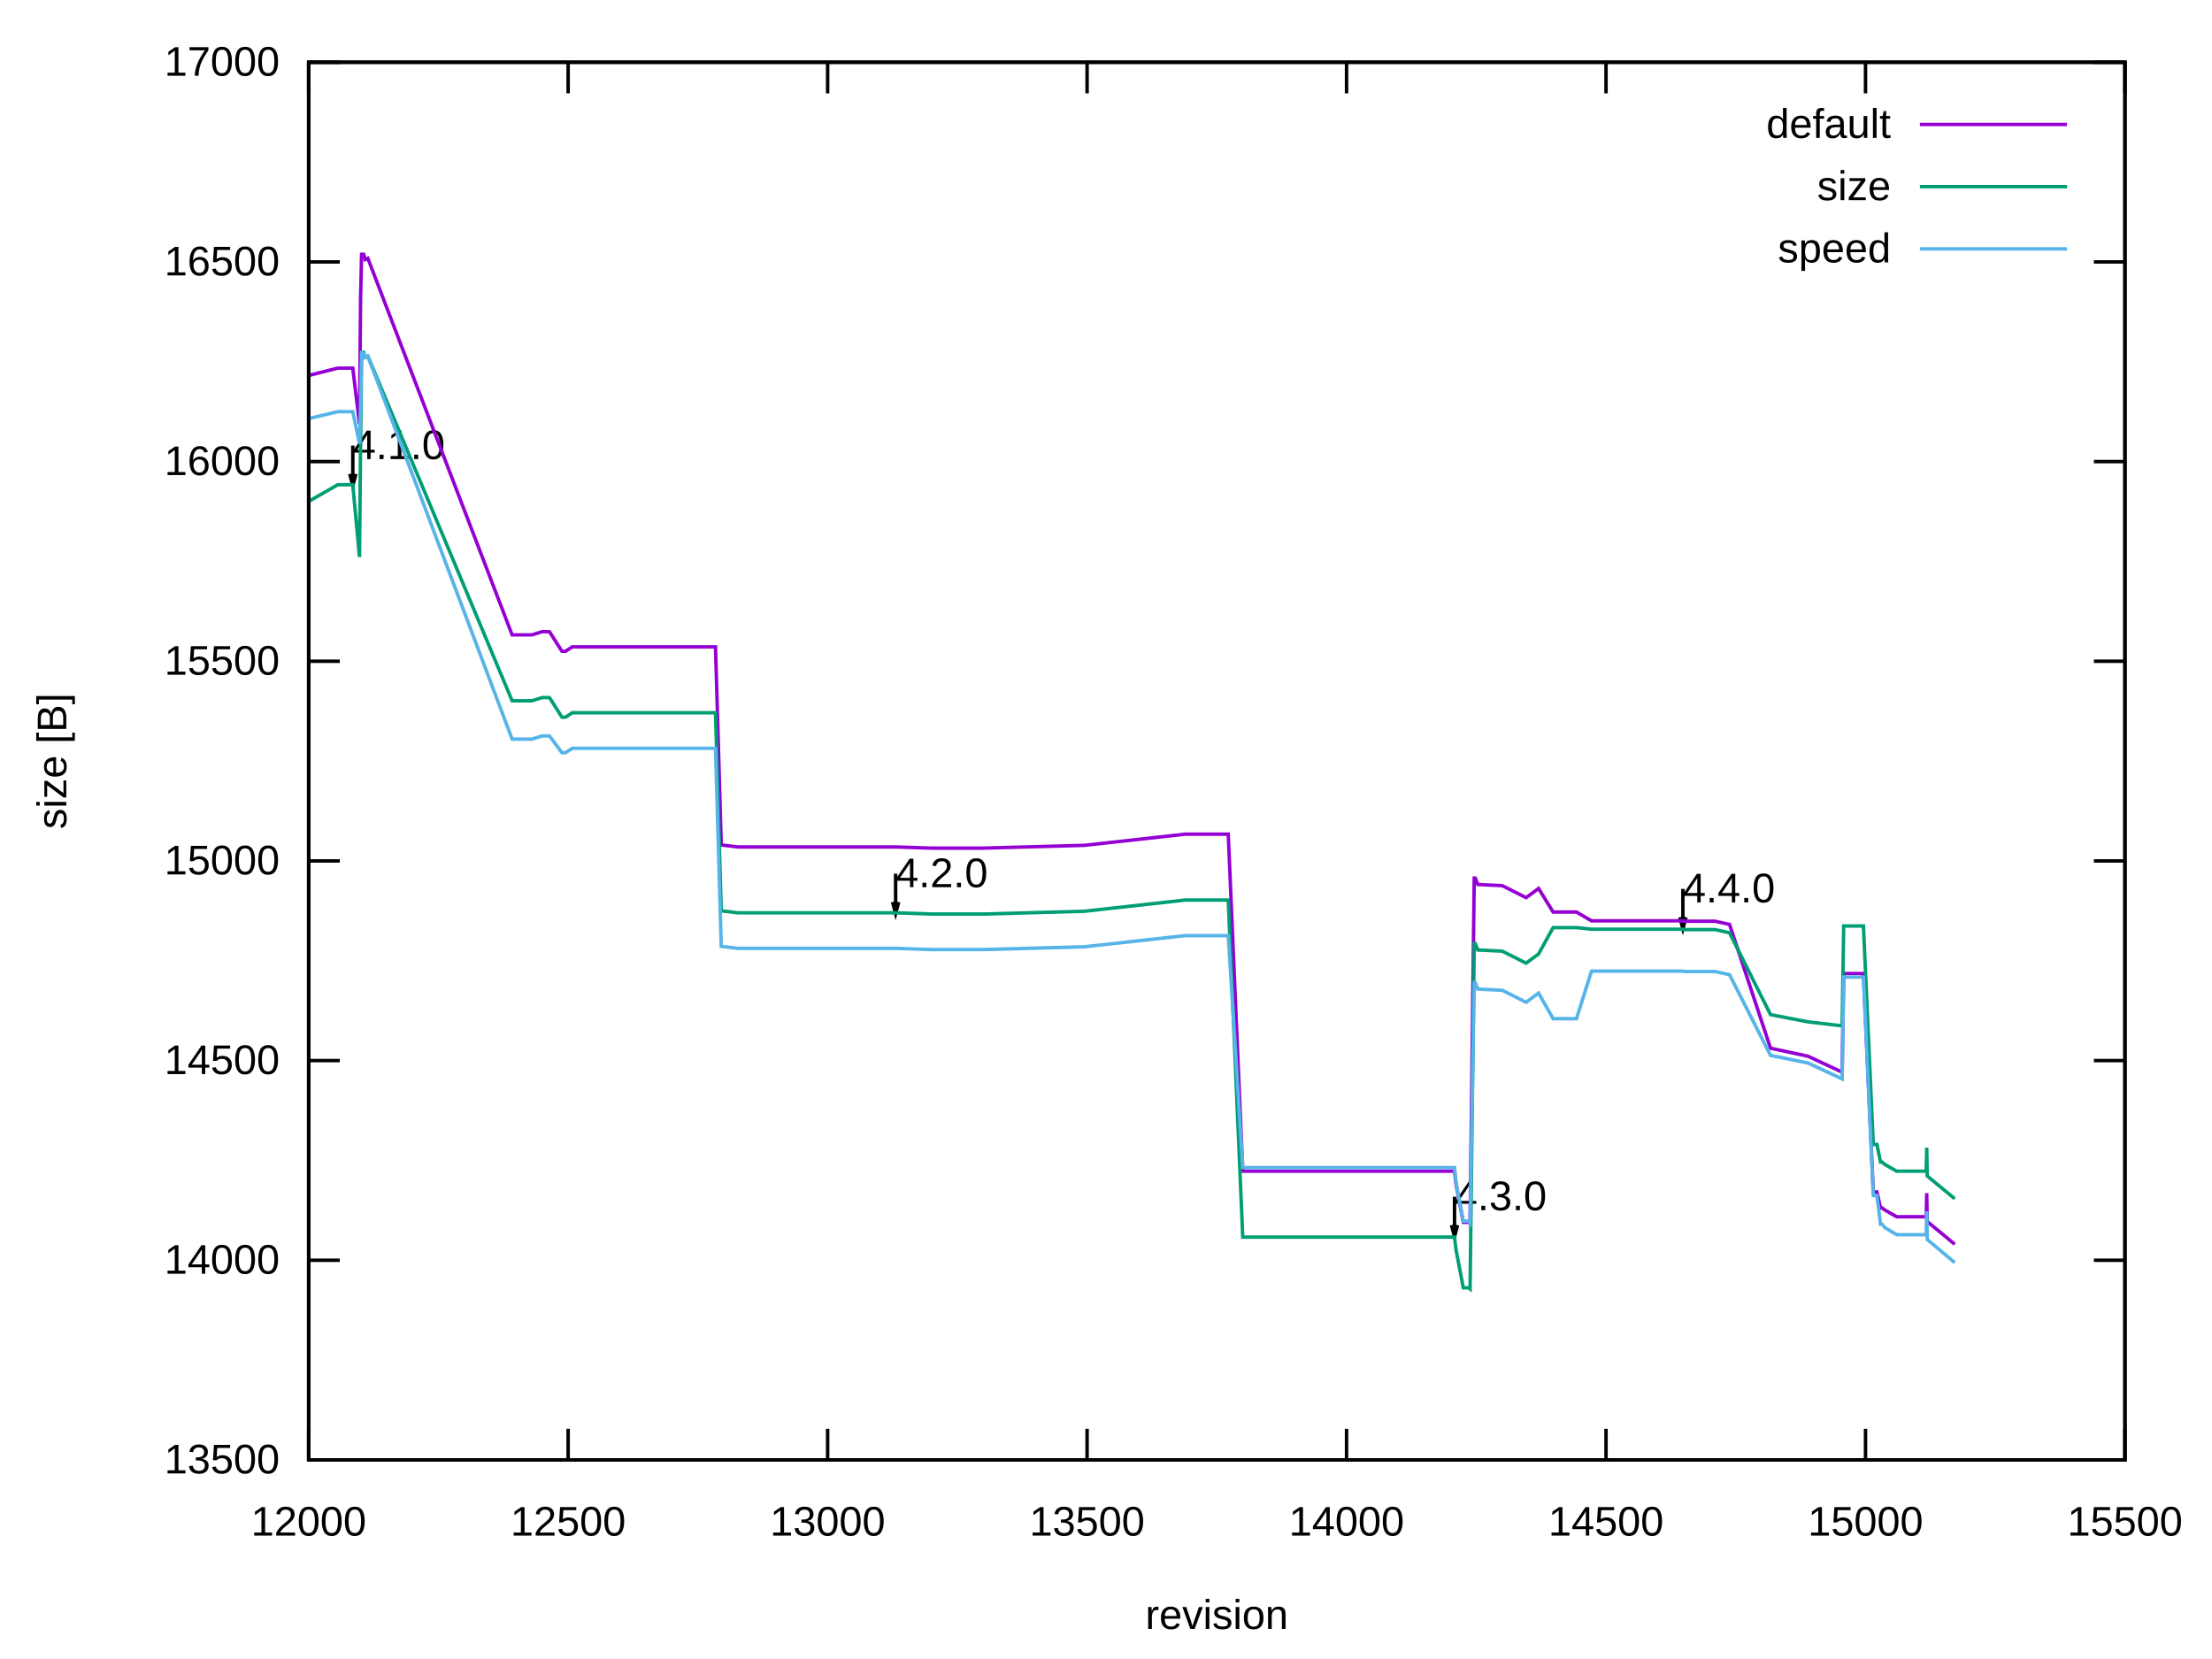
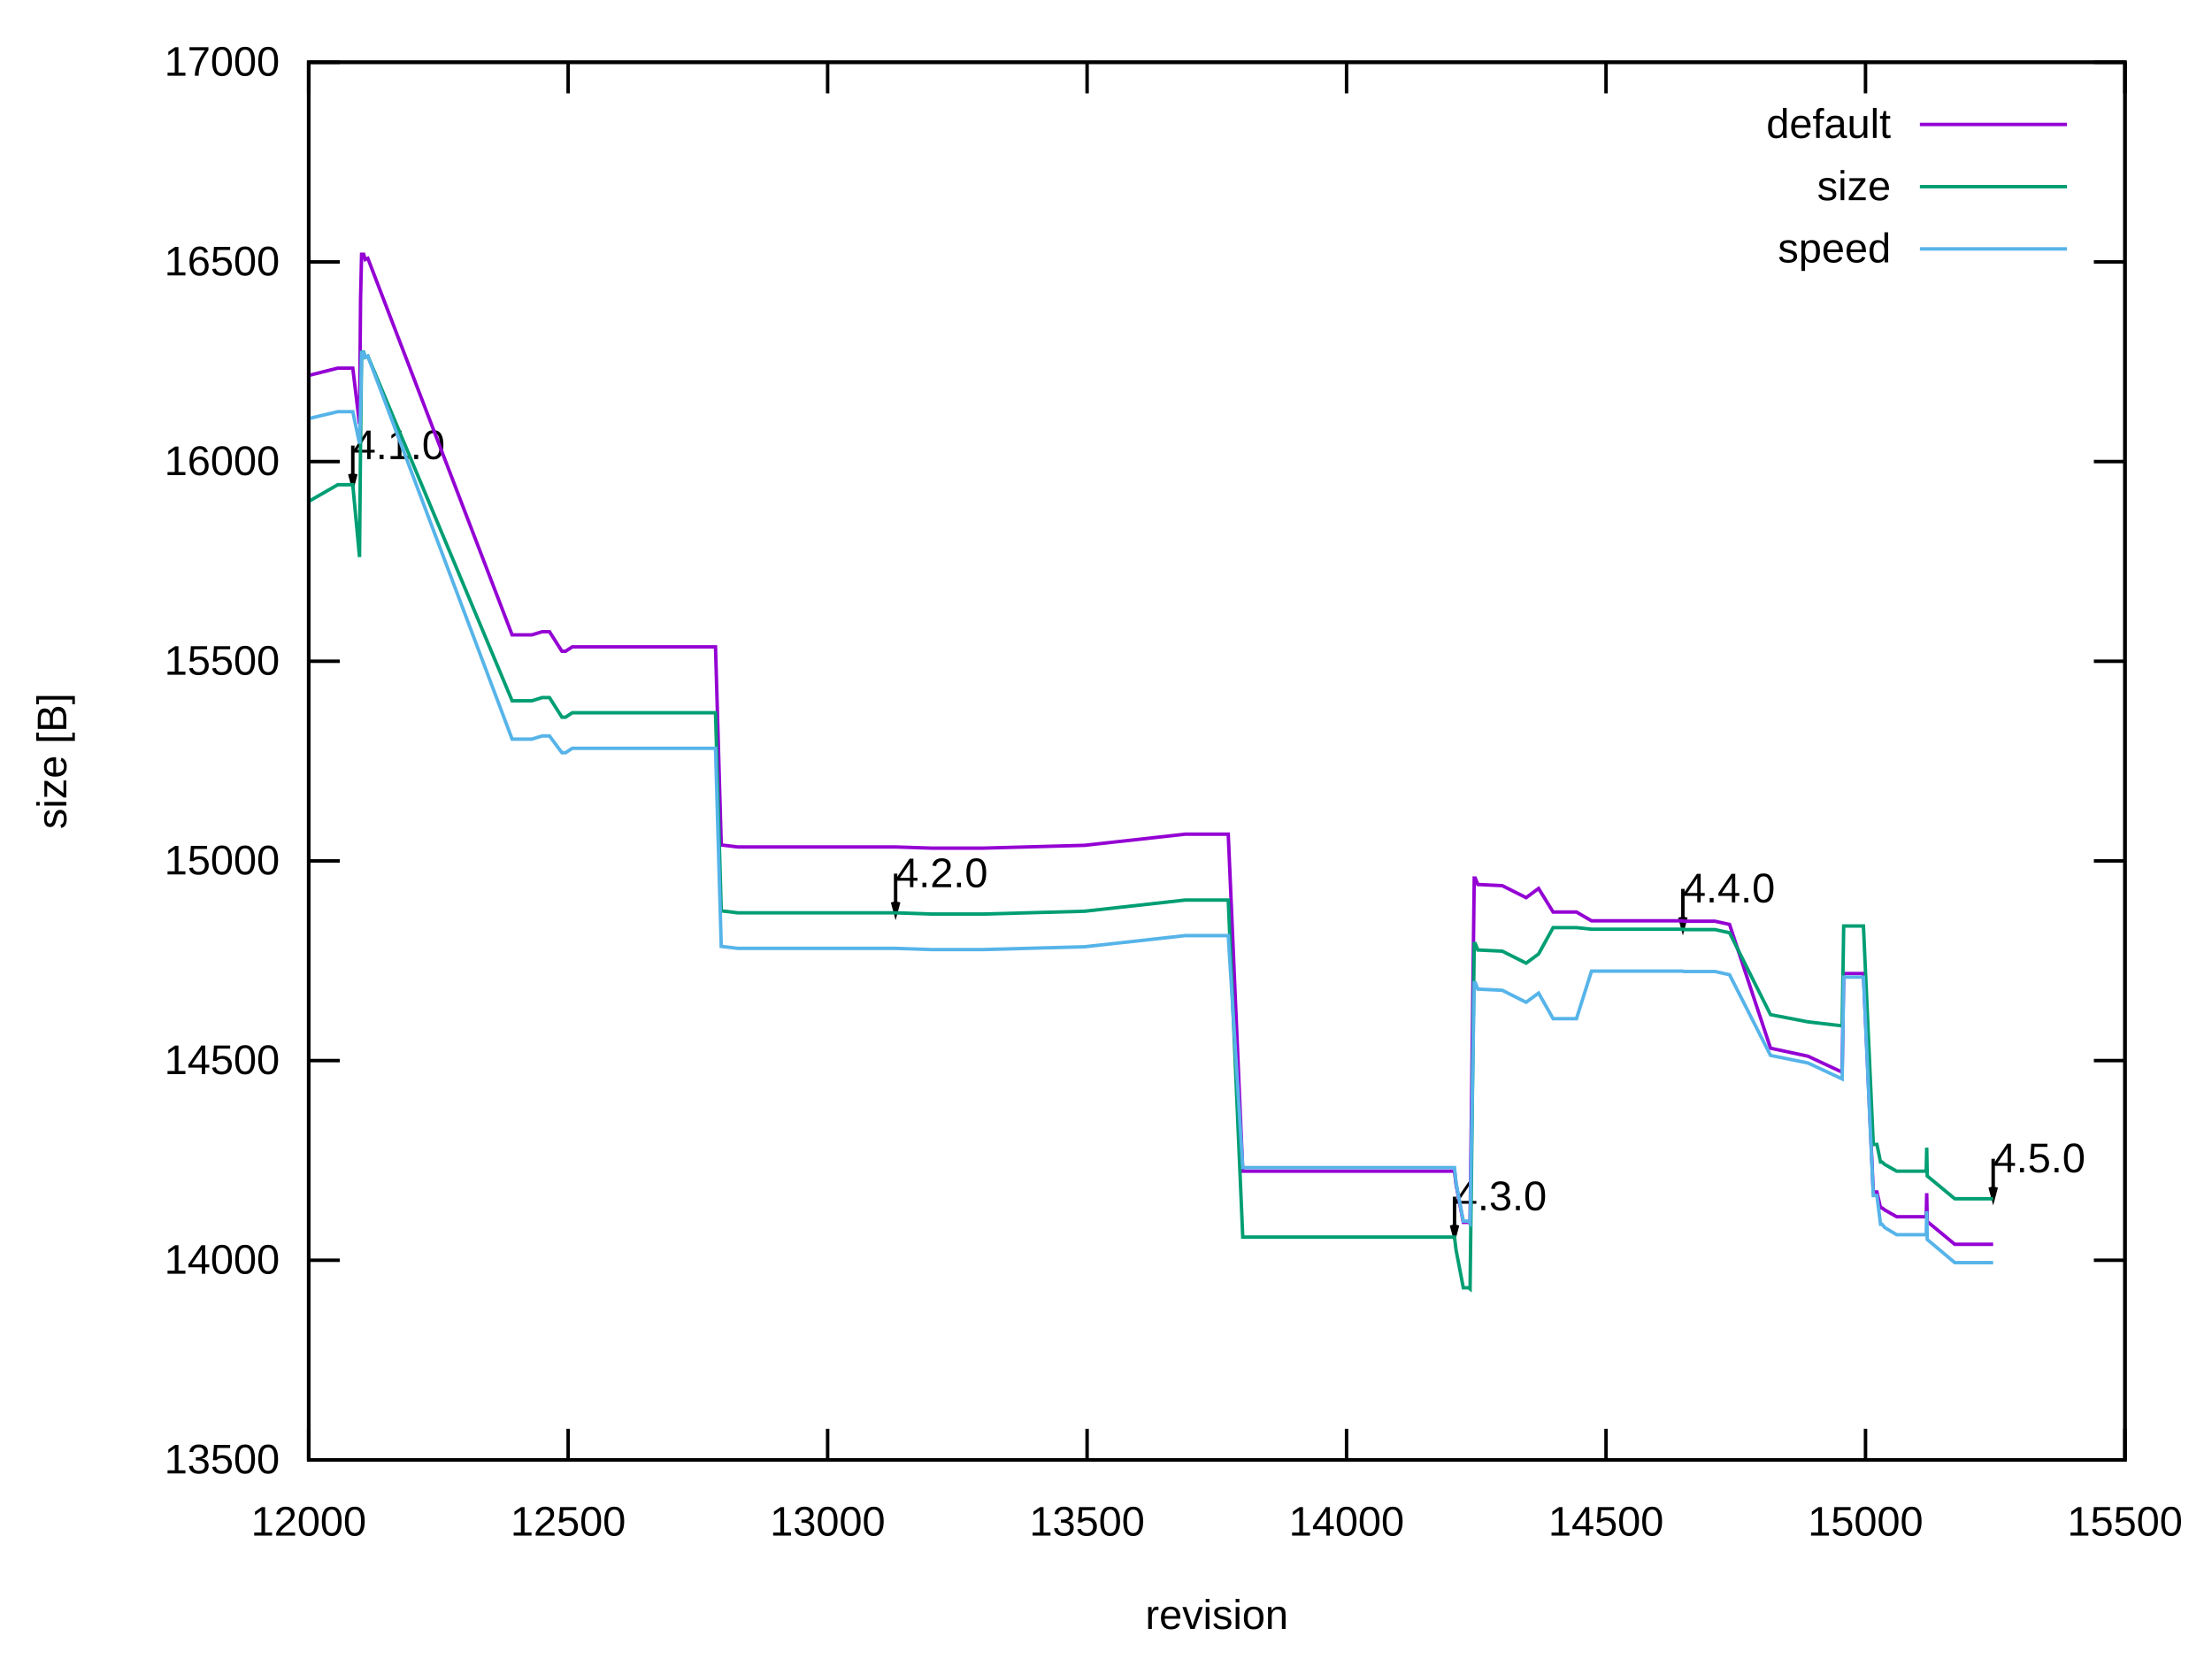
<svg xmlns="http://www.w3.org/2000/svg" xmlns:xlink="http://www.w3.org/1999/xlink" width="640" height="480" viewBox="0 0 640 480">
  <g id="gnuplot_canvas">
    <rect x="0" y="0" width="640" height="480" fill="none" />
    <defs>
      <circle id="gpDot" r="0.5" stroke-width="0.5" stroke="currentColor" />
      <path id="gpPt0" stroke-width="0.222" stroke="currentColor" d="M-1,0 h2 M0,-1 v2" />
      <path id="gpPt1" stroke-width="0.222" stroke="currentColor" d="M-1,-1 L1,1 M1,-1 L-1,1" />
      <path id="gpPt2" stroke-width="0.222" stroke="currentColor" d="M-1,0 L1,0 M0,-1 L0,1 M-1,-1 L1,1 M-1,1 L1,-1" />
      <rect id="gpPt3" stroke-width="0.222" stroke="currentColor" x="-1" y="-1" width="2" height="2" />
      <rect id="gpPt4" stroke-width="0.222" stroke="currentColor" fill="currentColor" x="-1" y="-1" width="2" height="2" />
      <circle id="gpPt5" stroke-width="0.222" stroke="currentColor" cx="0" cy="0" r="1" />
      <use xlink:href="#gpPt5" id="gpPt6" fill="currentColor" stroke="none" />
      <path id="gpPt7" stroke-width="0.222" stroke="currentColor" d="M0,-1.33 L-1.33,0.67 L1.33,0.67 z" />
      <use xlink:href="#gpPt7" id="gpPt8" fill="currentColor" stroke="none" />
      <use xlink:href="#gpPt7" id="gpPt9" stroke="currentColor" transform="rotate(180)" />
      <use xlink:href="#gpPt9" id="gpPt10" fill="currentColor" stroke="none" />
      <use xlink:href="#gpPt3" id="gpPt11" stroke="currentColor" transform="rotate(45)" />
      <use xlink:href="#gpPt11" id="gpPt12" fill="currentColor" stroke="none" />
      <path id="gpPt13" stroke-width="0.222" stroke="currentColor" d="M0,1.330 L1.265,0.411 L0.782,-1.067 L-0.782,-1.076 L-1.265,0.411 z" />
      <use xlink:href="#gpPt13" id="gpPt14" fill="currentColor" stroke="none" />
      <filter id="textbox" filterUnits="objectBoundingBox" x="0" y="0" height="1" width="1">
        <feFlood flood-color="white" flood-opacity="1" result="bgnd" />
        <feComposite in="SourceGraphic" in2="bgnd" operator="atop" />
      </filter>
      <filter id="greybox" filterUnits="objectBoundingBox" x="0" y="0" height="1" width="1">
        <feFlood flood-color="lightgrey" flood-opacity="1" result="grey" />
        <feComposite in="SourceGraphic" in2="grey" operator="atop" />
      </filter>
    </defs>
    <g fill="none" color="white" stroke="currentColor" stroke-width="1.00" stroke-linecap="butt" stroke-linejoin="miter">
</g>
    <g fill="none" color="black" stroke="currentColor" stroke-width="1.00" stroke-linecap="butt" stroke-linejoin="miter">
      <path stroke="black" d="M89.31,422.40 L98.31,422.40 M614.82,422.40 L605.82,422.40  " />
      <g transform="translate(80.92,426.30)" stroke="none" fill="black" font-family="Arial" font-size="12.00" text-anchor="end">
        <text>
          <tspan font-family="Arial"> 13500</tspan>
        </text>
      </g>
    </g>
    <g fill="none" color="black" stroke="currentColor" stroke-width="1.00" stroke-linecap="butt" stroke-linejoin="miter">
      <path stroke="black" d="M89.31,364.63 L98.31,364.63 M614.82,364.63 L605.82,364.63  " />
      <g transform="translate(80.92,368.53)" stroke="none" fill="black" font-family="Arial" font-size="12.00" text-anchor="end">
        <text>
          <tspan font-family="Arial"> 14000</tspan>
        </text>
      </g>
    </g>
    <g fill="none" color="black" stroke="currentColor" stroke-width="1.00" stroke-linecap="butt" stroke-linejoin="miter">
      <path stroke="black" d="M89.31,306.86 L98.31,306.86 M614.82,306.86 L605.82,306.86  " />
      <g transform="translate(80.92,310.76)" stroke="none" fill="black" font-family="Arial" font-size="12.00" text-anchor="end">
        <text>
          <tspan font-family="Arial"> 14500</tspan>
        </text>
      </g>
    </g>
    <g fill="none" color="black" stroke="currentColor" stroke-width="1.00" stroke-linecap="butt" stroke-linejoin="miter">
      <path stroke="black" d="M89.31,249.09 L98.31,249.09 M614.82,249.09 L605.82,249.09  " />
      <g transform="translate(80.92,252.99)" stroke="none" fill="black" font-family="Arial" font-size="12.00" text-anchor="end">
        <text>
          <tspan font-family="Arial"> 15000</tspan>
        </text>
      </g>
    </g>
    <g fill="none" color="black" stroke="currentColor" stroke-width="1.00" stroke-linecap="butt" stroke-linejoin="miter">
      <path stroke="black" d="M89.31,191.32 L98.31,191.32 M614.82,191.32 L605.82,191.32  " />
      <g transform="translate(80.92,195.22)" stroke="none" fill="black" font-family="Arial" font-size="12.00" text-anchor="end">
        <text>
          <tspan font-family="Arial"> 15500</tspan>
        </text>
      </g>
    </g>
    <g fill="none" color="black" stroke="currentColor" stroke-width="1.00" stroke-linecap="butt" stroke-linejoin="miter">
      <path stroke="black" d="M89.31,133.55 L98.31,133.55 M614.82,133.55 L605.82,133.55  " />
      <g transform="translate(80.92,137.45)" stroke="none" fill="black" font-family="Arial" font-size="12.00" text-anchor="end">
        <text>
          <tspan font-family="Arial"> 16000</tspan>
        </text>
      </g>
    </g>
    <g fill="none" color="black" stroke="currentColor" stroke-width="1.00" stroke-linecap="butt" stroke-linejoin="miter">
      <path stroke="black" d="M89.31,75.78 L98.31,75.78 M614.82,75.78 L605.82,75.78  " />
      <g transform="translate(80.92,79.68)" stroke="none" fill="black" font-family="Arial" font-size="12.00" text-anchor="end">
        <text>
          <tspan font-family="Arial"> 16500</tspan>
        </text>
      </g>
    </g>
    <g fill="none" color="black" stroke="currentColor" stroke-width="1.00" stroke-linecap="butt" stroke-linejoin="miter">
      <path stroke="black" d="M89.31,18.01 L98.31,18.01 M614.82,18.01 L605.82,18.01  " />
      <g transform="translate(80.92,21.91)" stroke="none" fill="black" font-family="Arial" font-size="12.00" text-anchor="end">
        <text>
          <tspan font-family="Arial"> 17000</tspan>
        </text>
      </g>
    </g>
    <g fill="none" color="black" stroke="currentColor" stroke-width="1.00" stroke-linecap="butt" stroke-linejoin="miter">
      <path stroke="black" d="M89.31,422.40 L89.31,413.40 M89.31,18.01 L89.31,27.01  " />
      <g transform="translate(89.31,444.30)" stroke="none" fill="black" font-family="Arial" font-size="12.00" text-anchor="middle">
        <text>
          <tspan font-family="Arial"> 12000</tspan>
        </text>
      </g>
    </g>
    <g fill="none" color="black" stroke="currentColor" stroke-width="1.00" stroke-linecap="butt" stroke-linejoin="miter">
      <path stroke="black" d="M164.38,422.40 L164.38,413.40 M164.38,18.01 L164.38,27.01  " />
      <g transform="translate(164.38,444.30)" stroke="none" fill="black" font-family="Arial" font-size="12.00" text-anchor="middle">
        <text>
          <tspan font-family="Arial"> 12500</tspan>
        </text>
      </g>
    </g>
    <g fill="none" color="black" stroke="currentColor" stroke-width="1.00" stroke-linecap="butt" stroke-linejoin="miter">
      <path stroke="black" d="M239.46,422.40 L239.46,413.40 M239.46,18.01 L239.46,27.01  " />
      <g transform="translate(239.46,444.30)" stroke="none" fill="black" font-family="Arial" font-size="12.00" text-anchor="middle">
        <text>
          <tspan font-family="Arial"> 13000</tspan>
        </text>
      </g>
    </g>
    <g fill="none" color="black" stroke="currentColor" stroke-width="1.00" stroke-linecap="butt" stroke-linejoin="miter">
      <path stroke="black" d="M314.53,422.40 L314.53,413.40 M314.53,18.01 L314.53,27.01  " />
      <g transform="translate(314.53,444.30)" stroke="none" fill="black" font-family="Arial" font-size="12.00" text-anchor="middle">
        <text>
          <tspan font-family="Arial"> 13500</tspan>
        </text>
      </g>
    </g>
    <g fill="none" color="black" stroke="currentColor" stroke-width="1.00" stroke-linecap="butt" stroke-linejoin="miter">
      <path stroke="black" d="M389.60,422.40 L389.60,413.40 M389.60,18.01 L389.60,27.01  " />
      <g transform="translate(389.60,444.30)" stroke="none" fill="black" font-family="Arial" font-size="12.00" text-anchor="middle">
        <text>
          <tspan font-family="Arial"> 14000</tspan>
        </text>
      </g>
    </g>
    <g fill="none" color="black" stroke="currentColor" stroke-width="1.00" stroke-linecap="butt" stroke-linejoin="miter">
      <path stroke="black" d="M464.67,422.40 L464.67,413.40 M464.67,18.01 L464.67,27.01  " />
      <g transform="translate(464.67,444.30)" stroke="none" fill="black" font-family="Arial" font-size="12.00" text-anchor="middle">
        <text>
          <tspan font-family="Arial"> 14500</tspan>
        </text>
      </g>
    </g>
    <g fill="none" color="black" stroke="currentColor" stroke-width="1.00" stroke-linecap="butt" stroke-linejoin="miter">
      <path stroke="black" d="M539.75,422.40 L539.75,413.40 M539.75,18.01 L539.75,27.01  " />
      <g transform="translate(539.75,444.30)" stroke="none" fill="black" font-family="Arial" font-size="12.00" text-anchor="middle">
        <text>
          <tspan font-family="Arial"> 15000</tspan>
        </text>
      </g>
    </g>
    <g fill="none" color="black" stroke="currentColor" stroke-width="1.00" stroke-linecap="butt" stroke-linejoin="miter">
      <path stroke="black" d="M614.82,422.40 L614.82,413.40 M614.82,18.01 L614.82,27.01  " />
      <g transform="translate(614.82,444.30)" stroke="none" fill="black" font-family="Arial" font-size="12.00" text-anchor="middle">
        <text>
          <tspan font-family="Arial"> 15500</tspan>
        </text>
      </g>
    </g>
    <g fill="none" color="black" stroke="currentColor" stroke-width="1.00" stroke-linecap="butt" stroke-linejoin="miter">
</g>
    <g fill="none" color="black" stroke="currentColor" stroke-width="1.00" stroke-linecap="butt" stroke-linejoin="miter">
      <path stroke="black" d="M89.31,18.01 L89.31,422.40 L614.82,422.40 L614.82,18.01 L89.31,18.01 Z  " />
      <g transform="translate(102.07,132.83)" stroke="none" fill="black" font-family="Arial" font-size="12.00" text-anchor="start">
        <text>
          <tspan font-family="Arial">4.1.0</tspan>
        </text>
      </g>
      <g transform="translate(259.12,256.69)" stroke="none" fill="black" font-family="Arial" font-size="12.00" text-anchor="start">
        <text>
          <tspan font-family="Arial">4.2.0</tspan>
        </text>
      </g>
      <g transform="translate(420.83,350.16)" stroke="none" fill="black" font-family="Arial" font-size="12.00" text-anchor="start">
        <text>
          <tspan font-family="Arial">4.3.0</tspan>
        </text>
      </g>
      <g transform="translate(486.90,261.08)" stroke="none" fill="black" font-family="Arial" font-size="12.00" text-anchor="start">
        <text>
          <tspan font-family="Arial">4.4.0</tspan>
        </text>
      </g>
+       <g transform="translate(576.68,339.18)" stroke="none" fill="black" font-family="Arial" font-size="12.00" text-anchor="start">
+         <text>
+           <tspan font-family="Arial">4.5.0</tspan>
+         </text>
+       </g>
    </g>
    <g fill="none" color="black" stroke="currentColor" stroke-width="1.00" stroke-linecap="butt" stroke-linejoin="miter">
      <path stroke="black" d="M101.19,137.13 L102.08,140.47 L102.97,137.13 M102.08,128.92 L102.08,140.47  " />
    </g>
    <g fill="none" color="black" stroke="currentColor" stroke-width="1.00" stroke-linecap="butt" stroke-linejoin="miter">
      <path stroke="black" d="M258.24,260.99 L259.13,264.33 L260.02,260.99 M259.13,252.78 L259.13,264.33  " />
    </g>
    <g fill="none" color="black" stroke="currentColor" stroke-width="1.00" stroke-linecap="butt" stroke-linejoin="miter">
      <path stroke="black" d="M419.95,354.46 L420.84,357.80 L421.73,354.46 M420.84,346.25 L420.84,357.80  " />
    </g>
    <g fill="none" color="black" stroke="currentColor" stroke-width="1.00" stroke-linecap="butt" stroke-linejoin="miter">
      <path stroke="black" d="M486.02,265.38 L486.91,268.72 L487.80,265.38 M486.91,257.17 L486.91,268.72  " />
+     </g>
+     <g fill="none" color="black" stroke="currentColor" stroke-width="1.00" stroke-linecap="butt" stroke-linejoin="miter">
+       <path stroke="black" d="M575.80,343.49 L576.69,346.83 L577.58,343.49 M576.69,335.27 L576.69,346.83  " />
    </g>
    <g fill="none" color="black" stroke="currentColor" stroke-width="1.00" stroke-linecap="butt" stroke-linejoin="miter">
</g>
    <g id="gnuplot_plot_1">
      <g fill="none" color="black" stroke="currentColor" stroke-width="1.00" stroke-linecap="butt" stroke-linejoin="miter">
        <g transform="translate(547.09,39.91)" stroke="none" fill="black" font-family="Arial" font-size="12.00" text-anchor="end">
          <text>
            <tspan font-family="Arial">default</tspan>
          </text>
        </g>
      </g>
      <g fill="none" color="black" stroke="currentColor" stroke-width="1.00" stroke-linecap="butt" stroke-linejoin="miter">
-         <path stroke="rgb(148,   0, 211)" d="M555.48,36.01 L598.04,36.01 M89.46,108.59 L97.72,106.51 L102.07,106.51 L104.02,122.69 L104.32,86.53 L104.62,73.58   L105.23,73.58 L105.68,75.09 L106.43,74.74 L148.17,183.69 L151.62,183.69 L153.87,183.69 L156.88,182.77 L158.98,182.77   L162.58,188.43 L163.63,188.43 L165.58,187.16 L185.70,187.16 L190.36,187.16 L192.76,187.16 L193.21,187.16 L201.32,187.16   L207.02,187.16 L208.68,244.47 L213.48,245.05 L218.74,245.05 L220.69,245.05 L223.09,245.05 L224.44,245.05 L234.80,245.05   L259.12,245.05 L269.48,245.39 L284.50,245.39 L313.78,244.58 L342.91,241.35 L344.41,241.35 L345.91,241.35 L351.76,241.35   L355.37,241.35 L359.57,338.86 L374.59,338.86 L389.60,338.86 L417.23,338.86 L420.83,338.86 L421.28,342.68 L423.38,353.65   L424.89,353.65 L425.34,354.00 L426.54,254.06 L426.84,254.06 L427.59,255.91 L434.65,256.25 L441.55,259.72 L445.16,257.06   L449.36,263.88 L450.41,263.88 L456.12,263.88 L460.47,266.42 L466.18,266.42 L468.88,266.42 L486.90,266.42 L487.20,266.54   L496.20,266.54 L500.41,267.46 L512.27,303.28 L523.08,305.59 L532.99,310.21 L533.44,281.67 L539.15,281.67 L542.00,344.87   L543.05,344.87 L544.10,349.49 L544.55,349.49 L545.30,350.07 L548.76,352.04 L553.71,352.04 L555.36,352.04 L557.31,352.04   L557.46,345.22 L557.61,353.42 L565.57,360.01  " />
+         <path stroke="rgb(148,   0, 211)" d="M555.48,36.01 L598.04,36.01 M89.46,108.59 L97.72,106.51 L102.07,106.51 L104.02,122.69 L104.32,86.53 L104.62,73.58   L105.23,73.58 L105.68,75.09 L106.43,74.74 L148.17,183.69 L151.62,183.69 L153.87,183.69 L156.88,182.77 L158.98,182.77   L162.58,188.43 L163.63,188.43 L165.58,187.16 L185.70,187.16 L190.36,187.16 L192.76,187.16 L193.21,187.16 L201.32,187.16   L207.02,187.16 L208.68,244.47 L213.48,245.05 L218.74,245.05 L220.69,245.05 L223.09,245.05 L224.44,245.05 L234.80,245.05   L259.12,245.05 L269.48,245.39 L284.50,245.39 L313.78,244.58 L342.91,241.35 L344.41,241.35 L345.91,241.35 L351.76,241.35   L355.37,241.35 L359.57,338.86 L374.59,338.86 L389.60,338.86 L417.23,338.86 L420.83,338.86 L421.28,342.68 L423.38,353.65   L424.89,353.65 L425.34,354.00 L426.54,254.06 L426.84,254.06 L427.59,255.91 L434.65,256.25 L441.55,259.72 L445.16,257.06   L449.36,263.88 L450.41,263.88 L456.12,263.88 L460.47,266.42 L466.18,266.42 L468.88,266.42 L486.90,266.42 L487.20,266.54   L496.20,266.54 L500.41,267.46 L512.27,303.28 L523.08,305.59 L532.99,310.21 L533.44,281.67 L539.15,281.67 L542.00,344.87   L543.05,344.87 L544.10,349.49 L544.55,349.49 L545.30,350.07 L548.76,352.04 L553.71,352.04 L555.36,352.04 L557.31,352.04   L557.46,345.22 L557.61,353.42 L565.57,360.01 L575.78,360.01 L576.68,360.01  " />
      </g>
    </g>
    <g id="gnuplot_plot_2">
      <g fill="none" color="black" stroke="currentColor" stroke-width="1.00" stroke-linecap="butt" stroke-linejoin="miter">
        <g transform="translate(547.09,57.91)" stroke="none" fill="black" font-family="Arial" font-size="12.00" text-anchor="end">
          <text>
            <tspan font-family="Arial">size</tspan>
          </text>
        </g>
      </g>
      <g fill="none" color="black" stroke="currentColor" stroke-width="1.00" stroke-linecap="butt" stroke-linejoin="miter">
-         <path stroke="rgb(  0, 158, 115)" d="M555.48,54.01 L598.04,54.01 M89.46,144.99 L97.72,140.25 L102.07,140.25 L104.02,161.16 L104.32,128.47 L104.62,101.89   L105.23,101.89 L105.68,103.39 L106.43,103.05 L148.17,202.76 L151.62,202.76 L153.87,202.76 L156.88,201.83 L158.98,201.83   L162.58,207.50 L163.63,207.50 L165.58,206.22 L185.70,206.22 L190.36,206.22 L192.76,206.22 L193.21,206.22 L201.32,206.22   L207.02,206.22 L208.68,263.53 L213.48,264.11 L218.74,264.11 L220.69,264.11 L223.09,264.11 L224.44,264.11 L234.80,264.11   L259.12,264.11 L269.48,264.46 L284.50,264.46 L313.78,263.65 L342.91,260.41 L344.41,260.41 L345.91,260.41 L351.76,260.41   L355.37,260.41 L359.57,357.93 L374.59,357.93 L389.60,357.93 L417.23,357.93 L420.83,357.93 L421.28,361.63 L423.38,372.60   L424.89,372.60 L425.34,372.95 L426.54,273.01 L426.84,273.01 L427.59,274.86 L434.65,275.20 L441.55,278.67 L445.16,276.01   L449.36,268.39 L450.41,268.39 L456.12,268.39 L460.47,268.85 L466.18,268.85 L468.88,268.85 L486.90,268.85 L487.20,268.96   L496.20,268.96 L500.41,269.89 L512.27,293.57 L523.08,295.65 L532.99,296.81 L533.44,267.92 L539.15,267.92 L542.00,331.12   L543.05,331.12 L544.10,336.21 L544.55,336.21 L545.30,336.90 L548.76,338.86 L553.71,338.86 L555.36,338.86 L557.31,338.86   L557.46,332.05 L557.61,340.25 L565.57,346.84  " />
+         <path stroke="rgb(  0, 158, 115)" d="M555.48,54.01 L598.04,54.01 M89.46,144.99 L97.72,140.25 L102.07,140.25 L104.02,161.16 L104.32,128.47 L104.62,101.89   L105.23,101.89 L105.68,103.39 L106.43,103.05 L148.17,202.76 L151.62,202.76 L153.87,202.76 L156.88,201.83 L158.98,201.83   L162.58,207.50 L163.63,207.50 L165.58,206.22 L185.70,206.22 L190.36,206.22 L192.76,206.22 L193.21,206.22 L201.32,206.22   L207.02,206.22 L208.68,263.53 L213.48,264.11 L218.74,264.11 L220.69,264.11 L223.09,264.11 L224.44,264.11 L234.80,264.11   L259.12,264.11 L269.48,264.46 L284.50,264.46 L313.78,263.65 L342.91,260.41 L344.41,260.41 L345.91,260.41 L351.76,260.41   L355.37,260.41 L359.57,357.93 L374.59,357.93 L389.60,357.93 L417.23,357.93 L420.83,357.93 L421.28,361.63 L423.38,372.60   L424.89,372.60 L425.34,372.95 L426.54,273.01 L426.84,273.01 L427.59,274.86 L434.65,275.20 L441.55,278.67 L445.16,276.01   L449.36,268.39 L450.41,268.39 L456.12,268.39 L460.47,268.85 L466.18,268.85 L468.88,268.85 L486.90,268.85 L487.20,268.96   L496.20,268.96 L500.41,269.89 L512.27,293.57 L523.08,295.65 L532.99,296.81 L533.44,267.92 L539.15,267.92 L542.00,331.12   L543.05,331.12 L544.10,336.21 L544.55,336.21 L545.30,336.90 L548.76,338.86 L553.71,338.86 L555.36,338.86 L557.31,338.86   L557.46,332.05 L557.61,340.25 L565.57,346.84 L575.78,346.84 L576.68,346.84  " />
      </g>
    </g>
    <g id="gnuplot_plot_3">
      <g fill="none" color="black" stroke="currentColor" stroke-width="1.00" stroke-linecap="butt" stroke-linejoin="miter">
        <g transform="translate(547.09,75.91)" stroke="none" fill="black" font-family="Arial" font-size="12.00" text-anchor="end">
          <text>
            <tspan font-family="Arial">speed</tspan>
          </text>
        </g>
      </g>
      <g fill="none" color="black" stroke="currentColor" stroke-width="1.00" stroke-linecap="butt" stroke-linejoin="miter">
-         <path stroke="rgb( 86, 180, 233)" d="M555.48,72.01 L598.04,72.01 M89.46,121.07 L97.72,119.11 L102.07,119.11 L104.02,128.35 L104.32,118.18 L104.62,102.01   L105.23,102.01 L105.68,103.39 L106.43,103.05 L148.17,213.85 L151.62,213.85 L153.87,213.85 L156.88,212.93 L158.98,212.93   L162.58,217.78 L163.63,217.78 L165.58,216.51 L185.70,216.51 L190.36,216.51 L192.76,216.51 L193.21,216.51 L201.32,216.51   L207.02,216.51 L208.68,273.82 L213.48,274.39 L218.74,274.39 L220.69,274.39 L223.09,274.39 L224.44,274.39 L234.80,274.39   L259.12,274.39 L269.48,274.74 L284.50,274.74 L313.78,273.93 L342.91,270.70 L344.41,270.70 L345.91,270.70 L351.76,270.70   L355.37,270.70 L359.57,337.82 L374.59,337.82 L389.60,337.82 L417.23,337.82 L420.83,337.82 L421.28,342.33 L423.38,353.31   L424.89,353.31 L425.34,353.88 L426.54,284.33 L426.84,284.33 L427.59,286.18 L434.65,286.52 L441.55,289.99 L445.16,287.33   L449.36,294.73 L450.41,294.73 L456.12,294.73 L460.47,280.98 L466.18,280.98 L468.88,280.98 L486.90,280.98 L487.20,281.09   L496.20,281.09 L500.41,282.02 L512.27,305.36 L523.08,307.55 L532.99,312.17 L533.44,282.71 L539.15,282.71 L542.00,345.91   L543.05,345.91 L544.10,354.23 L544.55,354.23 L545.30,355.16 L548.76,357.24 L553.71,357.24 L555.36,357.24 L557.31,357.24   L557.46,350.42 L557.61,358.62 L565.57,365.32  " />
+         <path stroke="rgb( 86, 180, 233)" d="M555.48,72.01 L598.04,72.01 M89.46,121.07 L97.72,119.11 L102.07,119.11 L104.02,128.35 L104.32,118.18 L104.62,102.01   L105.23,102.01 L105.68,103.39 L106.43,103.05 L148.17,213.85 L151.62,213.85 L153.87,213.85 L156.88,212.93 L158.98,212.93   L162.58,217.78 L163.63,217.78 L165.58,216.51 L185.70,216.51 L190.36,216.51 L192.76,216.51 L193.21,216.51 L201.32,216.51   L207.02,216.51 L208.68,273.82 L213.48,274.39 L218.74,274.39 L220.69,274.39 L223.09,274.39 L224.44,274.39 L234.80,274.39   L259.12,274.39 L269.48,274.74 L284.50,274.74 L313.78,273.93 L342.91,270.70 L344.41,270.70 L345.91,270.70 L351.76,270.70   L355.37,270.70 L359.57,337.82 L374.59,337.82 L389.60,337.82 L417.23,337.82 L420.83,337.82 L421.28,342.33 L423.38,353.31   L424.89,353.31 L425.34,353.88 L426.54,284.33 L426.84,284.33 L427.59,286.18 L434.65,286.52 L441.55,289.99 L445.16,287.33   L449.36,294.73 L450.41,294.73 L456.12,294.73 L460.47,280.98 L466.18,280.98 L468.88,280.98 L486.90,280.98 L487.20,281.09   L496.20,281.09 L500.41,282.02 L512.27,305.36 L523.08,307.55 L532.99,312.17 L533.44,282.71 L539.15,282.71 L542.00,345.91   L543.05,345.91 L544.10,354.23 L544.55,354.23 L545.30,355.16 L548.76,357.24 L553.71,357.24 L555.36,357.24 L557.31,357.24   L557.46,350.42 L557.61,358.62 L565.57,365.32 L575.78,365.32 L576.68,365.32  " />
      </g>
    </g>
    <g fill="none" color="white" stroke="rgb( 86, 180, 233)" stroke-width="2.00" stroke-linecap="butt" stroke-linejoin="miter">
</g>
    <g fill="none" color="black" stroke="currentColor" stroke-width="2.00" stroke-linecap="butt" stroke-linejoin="miter">
</g>
    <g fill="none" color="black" stroke="black" stroke-width="1.00" stroke-linecap="butt" stroke-linejoin="miter">
</g>
    <g fill="none" color="black" stroke="currentColor" stroke-width="1.00" stroke-linecap="butt" stroke-linejoin="miter">
      <path stroke="black" d="M89.31,18.01 L89.31,422.40 L614.82,422.40 L614.82,18.01 L89.31,18.01 Z  " />
      <g transform="translate(19.18,220.21) rotate(270.00)" stroke="none" fill="black" font-family="Arial" font-size="12.00" text-anchor="middle">
        <text>
          <tspan font-family="Arial">size [B]</tspan>
        </text>
      </g>
    </g>
    <g fill="none" color="black" stroke="currentColor" stroke-width="1.00" stroke-linecap="butt" stroke-linejoin="miter">
      <g transform="translate(352.06,471.30)" stroke="none" fill="black" font-family="Arial" font-size="12.00" text-anchor="middle">
        <text>
          <tspan font-family="Arial">revision</tspan>
        </text>
      </g>
    </g>
    <g fill="none" color="black" stroke="currentColor" stroke-width="1.00" stroke-linecap="butt" stroke-linejoin="miter">
</g>
    <g fill="none" color="black" stroke="currentColor" stroke-width="1.00" stroke-linecap="butt" stroke-linejoin="miter">
</g>
  </g>
</svg>
